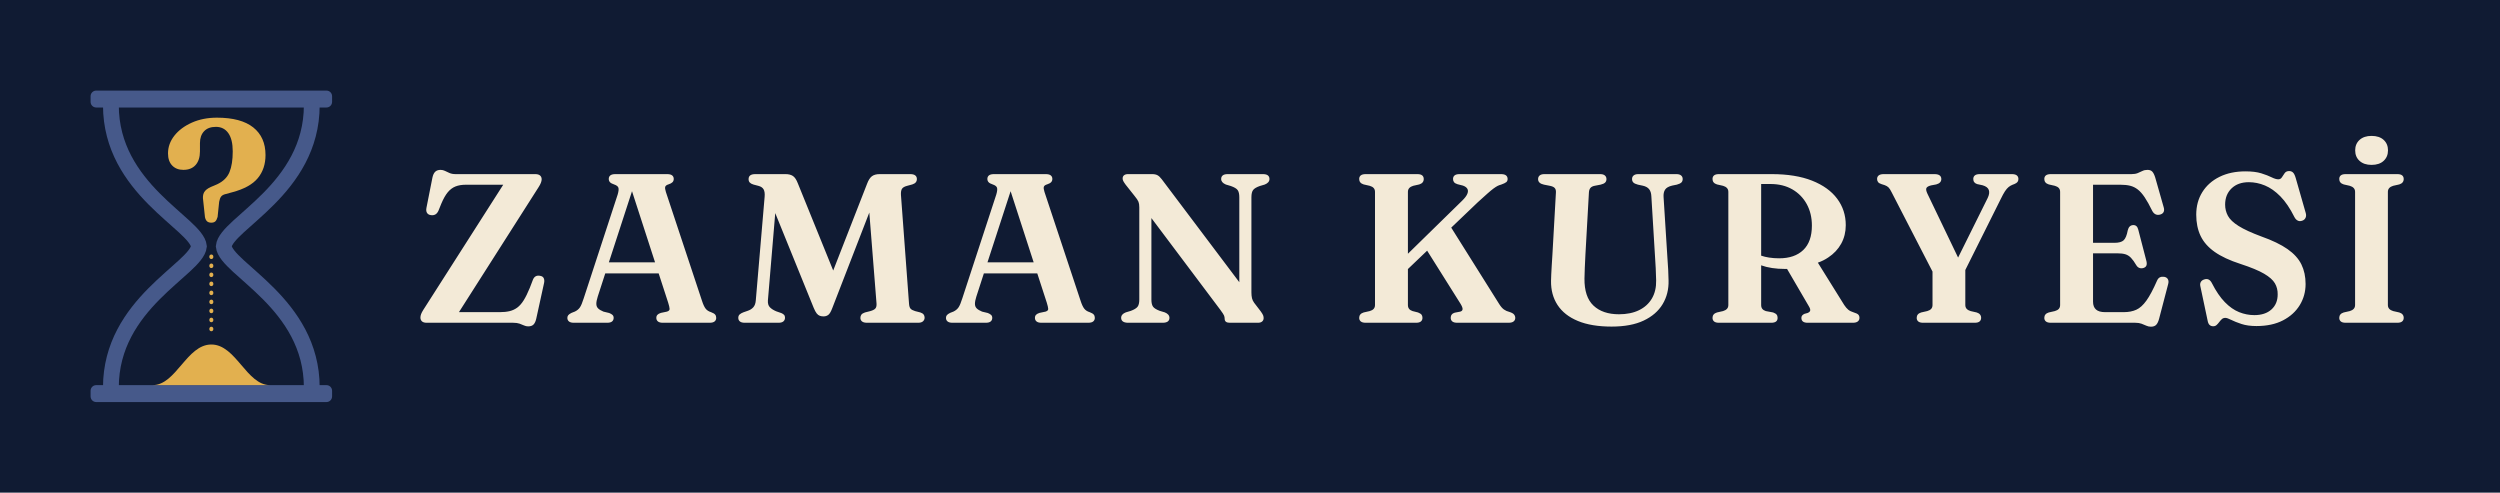
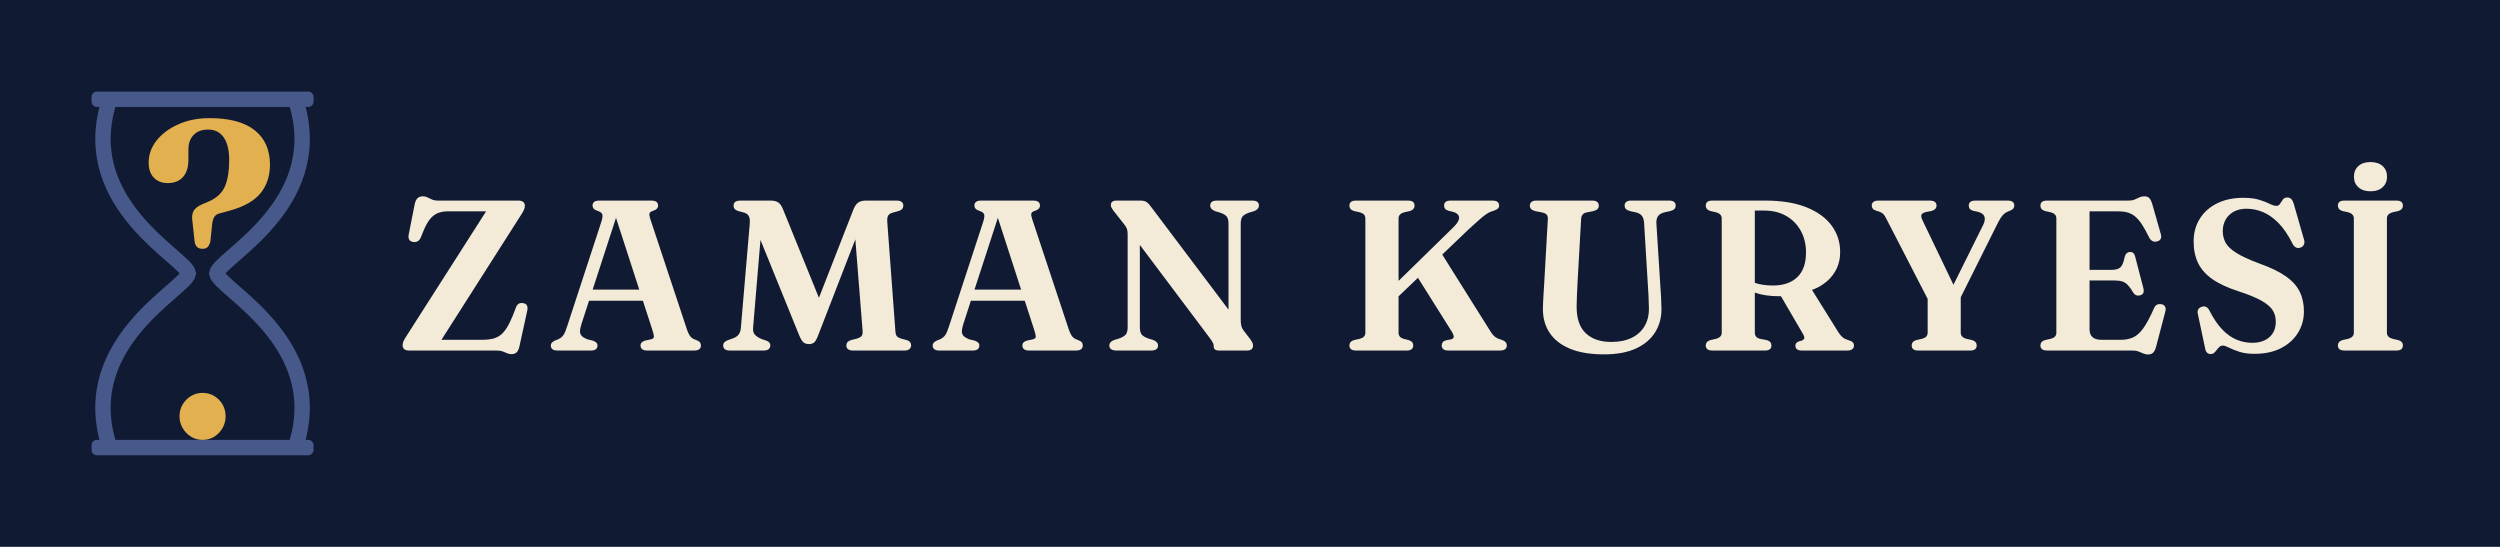
- <svg xmlns="http://www.w3.org/2000/svg" viewBox="0 0 1766 348" width="1766" height="348">
-   <rect width="1766" height="348" fill="#101B33" />
-   <g transform="translate(60 60) scale(0.3986) translate(-176 -114)">
+ <svg xmlns="http://www.w3.org/2000/svg" viewBox="0 0 1751 383" width="1751" height="383">
+   <rect width="1751" height="383" fill="#101B33" />
+   <g transform="translate(60 60) scale(0.4135) translate(-202 -82)">
    <g>
-       <path d="M 222 150 C 222 299 374 360 378 400 C 374 440 222 501 222 650 M 578 150 C 578 299 426 360 422 400 C 426 440 578 501 578 650" fill="none" stroke="#46598A" stroke-width="28" />
-       <rect x="186" y="124" width="428" height="30" rx="10" fill="#46598A" />
-       <rect x="186" y="646" width="428" height="30" rx="10" fill="#46598A" />
+       <path d="M 240 114 C 190 285 372 374 376 400 C 372 426 190 515 240 686 M 560 114 C 610 285 428 374 424 400 C 428 426 610 515 560 686" fill="none" stroke="#46598A" stroke-width="26" />
+       <rect x="212" y="92" width="376" height="26" rx="9" fill="#46598A" />
+       <rect x="212" y="682" width="376" height="26" rx="9" fill="#46598A" />
    </g>
-     <path transform="translate(310.83 442.29) scale(0.37)" d="M202-333.5L210.5-254Q213.5-240 220.8-233.8Q228-227.5 241-227.5Q253-227.5 259.8-233.5Q266.5-239.5 271-255L278.5-327.5Q281.5-344.5 288-352.8Q294.5-361 309-364.5L342-373.5Q426.5-396 463.5-440.8Q500.5-485.5 500.5-551.5Q500.5-637 441.8-683.8Q383-730.5 268-730.5Q201-730.5 147.8-706.8Q94.5-683 64-644.3Q33.5-605.5 33.5-559.5Q33.5-522 53.5-501.3Q73.5-480.5 107-480.5Q145-480.5 165.8-504Q186.5-527.5 186.5-569.5L186.5-609Q186.5-644.5 206.3-665.5Q226-686.5 263-686.5Q301-686.5 322.3-656.5Q343.5-626.5 343.5-569Q343.5-507.5 328-469.8Q312.5-432 269-411.5L238.5-398.5Q214-387.5 206-372.3Q198-357 202-333.5Z" fill="#E2B04F" />
-     <path d="M 400 418 V 556" stroke="#E2B04F" stroke-width="7" stroke-linecap="round" stroke-dasharray="1 15" />
-     <path d="M 296 646 C 337.6 646 356.3 574 400 574 C 443.7 574 462.4 646 504 646 Z" fill="#E2B04F" />
+     <path transform="translate(293.96 458.42) scale(0.44)" d="M202-333.5L210.5-254Q213.5-240 220.8-233.8Q228-227.5 241-227.5Q253-227.5 259.8-233.5Q266.5-239.5 271-255L278.5-327.5Q281.5-344.5 288-352.8Q294.5-361 309-364.5L342-373.5Q426.5-396 463.5-440.8Q500.5-485.5 500.5-551.5Q500.5-637 441.8-683.8Q383-730.5 268-730.5Q201-730.5 147.8-706.8Q94.5-683 64-644.3Q33.5-605.5 33.5-559.5Q33.5-522 53.5-501.3Q73.5-480.5 107-480.5Q145-480.5 165.8-504Q186.5-527.5 186.5-569.5L186.5-609Q186.5-644.5 206.3-665.5Q226-686.5 263-686.5Q301-686.5 322.3-656.5Q343.5-626.5 343.5-569Q343.5-507.5 328-469.8Q312.5-432 269-411.5L238.5-398.5Q214-387.5 206-372.3Q198-357 202-333.5Z" fill="#E2B04F" />
+     <path transform="translate(294.73 677.16) scale(0.44)" d="M239 11Q264.5 11 284.5-1.5Q304.5-14 316.3-34.8Q328-55.5 328-79.5Q328-105 316.3-125.3Q304.5-145.5 284.5-157.8Q264.5-170 239-170Q214.5-170 194.5-157.8Q174.5-145.5 162.5-125.3Q150.5-105 150.5-79.5Q150.5-55.5 162.5-34.8Q174.5-14 194.5-1.5Q214.5 11 239 11Z" fill="#E2B04F" />
  </g>
-   <path d="M380.45 132.23L380.45 132.23L324.20 220.50L353.15 220.50Q356.98 220.50 359.98 219.79Q362.98 219.07 365.41 217.28Q367.85 215.47 369.95 212.10Q372.05 208.72 374.23 203.40L374.23 203.40L376.48 197.55Q377.23 195.75 378.54 195.11Q379.85 194.47 381.57 194.85L381.57 194.85Q383.45 195.15 384.09 196.50Q384.73 197.85 384.35 199.80L384.35 199.80L378.80 225.15Q378.20 227.85 376.93 229.20Q375.65 230.55 373.10 230.55L373.10 230.55Q371.60 230.55 370.21 229.91Q368.82 229.28 367.06 228.64Q365.30 228 362.52 228L362.52 228L301.40 228Q299.15 228 298.06 226.99Q296.98 225.97 296.98 224.32L296.98 224.32Q296.98 223.20 297.46 221.89Q297.95 220.57 299 218.93L299 218.93L355.48 130.50L328.93 130.50Q324.88 130.50 321.80 131.70Q318.73 132.90 316.32 135.79Q313.93 138.68 311.75 143.85L311.75 143.85L309.65 149.03Q308.68 150.98 307.29 151.61Q305.90 152.25 304.32 151.95L304.32 151.95Q302.52 151.73 301.66 150.41Q300.80 149.10 301.25 146.78L301.25 146.78L305.45 125.55Q306.05 122.63 307.44 121.31Q308.82 120 311.23 120L311.23 120Q312.88 120 314.30 120.71Q315.73 121.42 317.52 122.21Q319.32 123 321.88 123L321.88 123L378.13 123Q380.38 123 381.50 123.98Q382.63 124.95 382.63 126.67L382.63 126.67Q382.63 127.73 382.10 129.11Q381.57 130.50 380.45 132.23ZM433.48 224.55L433.48 224.55Q433.48 226.13 432.39 227.06Q431.30 228 428.90 228L428.90 228L405.35 228Q403.03 228 401.90 227.06Q400.78 226.13 400.78 224.55L400.78 224.55Q400.78 223.43 401.41 222.64Q402.05 221.85 403.70 221.03L403.70 221.03L406.18 220.05Q408.43 218.93 409.66 217.13Q410.90 215.32 412.33 210.75L412.33 210.75L436.33 137.40Q437.30 134.10 436.85 132.64Q436.40 131.18 433.78 130.28L433.78 130.28Q431.68 129.60 430.85 128.66Q430.03 127.73 430.03 126.38L430.03 126.38Q430.03 124.80 431.15 123.90Q432.28 123 434.68 123L434.68 123L471.28 123Q473.68 123 474.80 123.90Q475.93 124.80 475.93 126.38L475.93 126.38Q475.93 127.80 475.06 128.70Q474.20 129.60 472.33 130.20L472.33 130.20Q470.30 130.80 469.93 131.93Q469.55 133.05 470.38 135.60L470.38 135.60L495.88 212.47Q497.08 216.22 498.43 217.99Q499.78 219.75 502.25 220.50L502.25 220.50Q504.43 221.32 505.18 222.22Q505.93 223.13 505.93 224.55L505.93 224.55Q505.93 226.13 504.80 227.06Q503.68 228 501.28 228L501.28 228L468.20 228Q465.88 228 464.75 227.06Q463.63 226.13 463.63 224.55L463.63 224.55Q463.63 223.20 464.41 222.38Q465.20 221.55 466.85 221.03L466.85 221.03L471.13 220.13Q473.08 219.53 473 218.18Q472.93 216.82 472.03 213.90L472.03 213.90L465.28 193.13L427.55 193.13L422.23 209.55Q421.25 212.63 421.25 214.61Q421.25 216.60 422.49 217.84Q423.73 219.07 426.28 220.13L426.28 220.13L430.33 221.10Q431.83 221.70 432.65 222.45Q433.48 223.20 433.48 224.55ZM430.10 185.32L462.73 185.32L446.45 135.07L430.10 185.32ZM563.60 129.53L588.58 191.10L612.50 129.82Q613.93 126 615.91 124.50Q617.90 123 621.35 123L621.35 123L643.03 123Q645.35 123 646.51 123.90Q647.68 124.80 647.68 126.45L647.68 126.45Q647.68 127.88 646.89 128.81Q646.10 129.75 644.45 130.28L644.45 130.28L640.63 131.32Q638.08 132 637.18 133.35Q636.28 134.70 636.43 137.70L636.43 137.70L642.13 214.43Q642.28 216.97 643.21 218.03Q644.15 219.07 646.40 219.75L646.40 219.75L650.15 220.72Q651.73 221.25 652.44 222.15Q653.15 223.05 653.15 224.40L653.15 224.40Q653.15 225.90 652.03 226.95Q650.90 228 648.58 228L648.58 228L612.43 228Q610.10 228 608.94 227.06Q607.78 226.13 607.78 224.55L607.78 224.55Q607.78 223.20 608.49 222.26Q609.20 221.32 611 220.72L611 220.72L614.83 219.75Q617.45 219 618.39 217.88Q619.33 216.75 619.18 214.43L619.18 214.43L614.08 150.15L587.90 217.72Q586.55 221.32 585.13 222.41Q583.70 223.50 581.75 223.50L581.75 223.50Q580.33 223.50 579.13 223.09Q577.93 222.68 576.91 221.40Q575.90 220.13 574.78 217.43L574.78 217.43L547.63 150.53L542.45 212.18Q542.23 215.40 543.84 217.05Q545.45 218.70 548.30 219.90L548.30 219.90L551.98 221.18Q553.18 221.70 553.85 222.41Q554.53 223.13 554.53 224.40L554.53 224.40Q554.53 226.05 553.40 227.03Q552.28 228 549.95 228L549.95 228L526.10 228Q523.78 228 522.65 227.06Q521.53 226.13 521.53 224.55Q521.53 222.97 522.50 222.11Q523.48 221.25 525.05 220.65L525.05 220.65L528.05 219.60Q530.60 218.78 532.14 217.05Q533.68 215.32 533.90 212.10L533.90 212.10L540.13 139.05Q540.43 135.53 539.41 133.76Q538.40 132 535.85 131.32L535.85 131.32L532.18 130.35Q530.45 129.82 529.63 128.93Q528.80 128.03 528.80 126.53L528.80 126.53Q528.80 123 533.53 123L533.53 123L554.90 123Q558.13 123 560.11 124.31Q562.10 125.63 563.60 129.53L563.60 129.53ZM700.93 224.55L700.93 224.55Q700.93 226.13 699.84 227.06Q698.75 228 696.35 228L696.35 228L672.80 228Q670.48 228 669.35 227.06Q668.23 226.13 668.23 224.55L668.23 224.55Q668.23 223.43 668.86 222.64Q669.50 221.85 671.15 221.03L671.15 221.03L673.63 220.05Q675.88 218.93 677.11 217.13Q678.35 215.32 679.78 210.75L679.78 210.75L703.78 137.40Q704.75 134.10 704.30 132.64Q703.85 131.18 701.23 130.28L701.23 130.28Q699.13 129.60 698.30 128.66Q697.48 127.73 697.48 126.38L697.48 126.38Q697.48 124.80 698.60 123.90Q699.73 123 702.13 123L702.13 123L738.73 123Q741.13 123 742.25 123.90Q743.38 124.80 743.38 126.38L743.38 126.38Q743.38 127.80 742.51 128.70Q741.65 129.60 739.78 130.20L739.78 130.20Q737.75 130.80 737.38 131.93Q737.00 133.05 737.83 135.60L737.83 135.60L763.33 212.47Q764.53 216.22 765.88 217.99Q767.23 219.75 769.70 220.50L769.70 220.50Q771.88 221.32 772.63 222.22Q773.38 223.13 773.38 224.55L773.38 224.55Q773.38 226.13 772.25 227.06Q771.13 228 768.73 228L768.73 228L735.65 228Q733.33 228 732.20 227.06Q731.08 226.13 731.08 224.55L731.08 224.55Q731.08 223.20 731.86 222.38Q732.65 221.55 734.30 221.03L734.30 221.03L738.58 220.13Q740.53 219.53 740.45 218.18Q740.38 216.82 739.48 213.90L739.48 213.90L732.73 193.13L695.00 193.13L689.68 209.55Q688.70 212.63 688.70 214.61Q688.70 216.60 689.94 217.84Q691.18 219.07 693.73 220.13L693.73 220.13L697.78 221.10Q699.28 221.70 700.10 222.45Q700.93 223.20 700.93 224.55ZM697.55 185.32L730.18 185.32L713.90 135.07L697.55 185.32ZM826.10 224.55L826.10 224.55Q826.10 226.13 825.01 227.03Q823.93 227.93 821.53 228L821.53 228L796.63 228Q794.30 227.93 793.14 227.03Q791.98 226.13 791.98 224.55L791.98 224.55Q791.98 221.93 795.28 220.65L795.28 220.65L798.80 219.60Q802.25 218.32 803.53 216.75Q804.80 215.18 804.80 211.65L804.80 211.65L804.80 146.40Q804.80 144 804.20 142.50Q803.60 141 801.43 138.38L801.43 138.38L795.13 130.43Q793.93 128.78 793.48 127.88Q793.03 126.98 793.03 126.08L793.03 126.08Q793.03 124.58 794.04 123.79Q795.05 123 796.78 123L796.78 123L813.95 123Q816.20 123 817.66 123.79Q819.13 124.58 820.70 126.67L820.70 126.67L875.45 199.35L875.45 139.35Q875.45 135.90 874.29 134.29Q873.13 132.68 869.45 131.40L869.45 131.40L865.93 130.35Q862.63 128.93 862.63 126.45L862.63 126.45Q862.63 124.80 863.75 123.90Q864.88 123 867.20 123L867.20 123L892.10 123Q894.50 123 895.63 123.90Q896.75 124.80 896.75 126.45L896.75 126.45Q896.75 129 893.45 130.35L893.45 130.35L889.93 131.40Q886.48 132.60 885.24 134.18Q884.00 135.75 884.00 139.35L884.00 139.35L884.00 206.55Q884.00 208.95 884.41 210.68Q884.83 212.40 885.95 213.90L885.95 213.90L890.60 219.97Q891.95 221.85 892.29 222.79Q892.63 223.72 892.63 224.70L892.63 224.70Q892.63 226.20 891.58 227.10Q890.53 228 888.65 228L888.65 228L868.70 228Q865.10 228 865.10 225.15L865.10 225.15Q865.10 223.95 864.65 222.86Q864.20 221.78 862.03 218.85L862.03 218.85L813.35 154.05L813.35 211.65Q813.35 215.03 814.51 216.64Q815.68 218.25 819.28 219.60L819.28 219.60L822.80 220.65Q826.10 222 826.10 224.55ZM994.55 190.05L994.55 215.47Q994.55 217.13 995.38 218.18Q996.20 219.22 997.85 219.75L997.85 219.75L1001.68 220.72Q1003.55 221.47 1004.19 222.30Q1004.83 223.13 1004.83 224.55L1004.83 224.55Q1004.83 226.13 1003.74 227.06Q1002.65 228 1000.33 228L1000.33 228L964.70 228Q962.38 228 961.25 227.06Q960.13 226.13 960.13 224.55L960.13 224.55Q960.13 221.70 963.28 220.72L963.28 220.72L967.55 219.75Q969.43 219.22 970.36 218.18Q971.30 217.13 971.30 215.47L971.30 215.47L971.30 135.53Q971.30 133.88 970.36 132.82Q969.43 131.78 967.55 131.25L967.55 131.25L963.28 130.28Q960.13 129.30 960.13 126.45L960.13 126.45Q960.13 124.80 961.25 123.90Q962.38 123 964.70 123L964.70 123L1001.23 123Q1003.55 123 1004.64 123.90Q1005.73 124.80 1005.73 126.45L1005.73 126.45Q1005.73 129.30 1002.58 130.28L1002.58 130.28L998.30 131.25Q996.50 131.78 995.53 132.82Q994.55 133.88 994.55 135.53L994.55 135.53L994.55 179.25L1032.88 141.75Q1035.65 139.05 1036.51 136.95Q1037.38 134.85 1036.55 133.39Q1035.73 131.93 1033.40 131.10L1033.40 131.10L1029.58 130.13Q1027.85 129.60 1027.14 128.70Q1026.42 127.80 1026.42 126.45L1026.42 126.45Q1026.42 124.80 1027.55 123.90Q1028.67 123 1031 123L1031 123L1060.33 123Q1062.73 123 1063.85 123.90Q1064.98 124.80 1064.98 126.45L1064.98 126.45Q1064.98 127.88 1064.04 128.66Q1063.10 129.45 1060.33 130.43L1060.33 130.43Q1059.13 130.73 1057.92 131.32Q1056.73 131.93 1055.04 133.16Q1053.35 134.40 1050.69 136.76Q1048.03 139.13 1043.83 142.95L1043.83 142.95L1025.15 160.80L1059.05 214.80Q1060.70 217.43 1062.39 218.63Q1064.08 219.82 1066.25 220.35L1066.25 220.35Q1068.65 221.10 1069.51 222.15Q1070.38 223.20 1070.38 224.55L1070.38 224.55Q1070.38 226.13 1069.21 227.06Q1068.05 228 1065.65 228L1065.65 228L1029.42 228Q1027.03 228 1025.90 227.06Q1024.78 226.13 1024.78 224.47L1024.78 224.47Q1024.78 223.13 1025.53 222.19Q1026.28 221.25 1027.63 220.88L1027.63 220.88L1031.53 220.13Q1033.10 219.68 1033.17 218.40Q1033.25 217.13 1031.75 214.65L1031.75 214.65L1008.13 177.07L994.55 190.05ZM1169.22 183.07L1169.22 183.07L1166.52 138.68Q1166.38 135.45 1164.95 133.65Q1163.52 131.85 1160.52 131.18L1160.52 131.18L1157 130.43Q1154.67 129.82 1153.77 128.89Q1152.88 127.95 1152.88 126.45L1152.88 126.45Q1152.88 124.88 1154 123.94Q1155.13 123 1157.22 123L1157.22 123L1184.30 123Q1186.40 123 1187.52 123.94Q1188.65 124.88 1188.65 126.45L1188.65 126.45Q1188.65 128.03 1187.71 128.93Q1186.77 129.82 1184.52 130.43L1184.52 130.43L1181.22 131.10Q1177.47 132 1176.20 133.99Q1174.92 135.98 1175.15 139.20L1175.15 139.20L1177.92 183Q1178.22 186.82 1178.41 190.50Q1178.60 194.18 1178.67 198.15L1178.67 198.15Q1178.90 207.53 1174.47 214.88Q1170.05 222.22 1161.09 226.46Q1152.13 230.70 1138.40 230.70L1138.40 230.70Q1124.15 230.70 1114.59 226.72Q1105.02 222.75 1100.26 215.47Q1095.50 208.20 1095.65 198.38L1095.65 198.38Q1095.65 196.57 1095.80 193.88Q1095.95 191.18 1096.14 187.61Q1096.32 184.05 1096.63 179.78L1096.63 179.78L1099.10 135.98Q1099.25 133.80 1098.16 132.71Q1097.07 131.63 1094.45 131.18L1094.45 131.18L1090.63 130.43Q1086.50 129.53 1086.50 126.53L1086.50 126.53Q1086.50 124.88 1087.63 123.94Q1088.75 123 1090.92 123L1090.92 123L1130.45 123Q1132.55 123 1133.67 123.94Q1134.80 124.88 1134.80 126.53L1134.80 126.53Q1134.80 128.03 1133.86 128.96Q1132.92 129.90 1130.67 130.43L1130.67 130.43L1126.77 131.18Q1124.60 131.55 1123.59 132.64Q1122.57 133.73 1122.42 135.82L1122.42 135.82L1119.95 179.70Q1119.65 184.88 1119.50 189.15Q1119.35 193.43 1119.27 196.72L1119.27 196.72Q1119.13 209.70 1125.61 215.85Q1132.10 222 1143.65 222L1143.65 222Q1151.90 222 1157.82 219.11Q1163.75 216.22 1166.90 210.86Q1170.05 205.50 1169.90 198.07L1169.90 198.07Q1169.75 192.90 1169.60 189.45Q1169.45 186 1169.22 183.07ZM1303.85 159.07L1303.85 159.07Q1303.85 166.28 1300.63 172.13Q1297.40 177.97 1291.47 181.88L1291.47 181.88Q1288.17 184.13 1284.13 185.55L1284.13 185.55L1302.72 215.40Q1304.15 217.57 1305.61 218.78Q1307.08 219.97 1309.55 220.72L1309.55 220.72Q1311.88 221.40 1312.70 222.26Q1313.52 223.13 1313.52 224.55L1313.52 224.55Q1313.52 226.13 1312.36 227.06Q1311.20 228 1308.88 228L1308.88 228L1276.92 228Q1272.50 228 1272.50 224.55L1272.50 224.55Q1272.50 223.57 1273.02 222.90Q1273.55 222.22 1274.67 221.70L1274.67 221.70L1276.85 221.10Q1278.50 220.43 1278.72 219.38Q1278.95 218.32 1277.83 216.45L1277.83 216.45L1262.38 189.97Q1261.55 189.97 1260.72 189.97L1260.72 189.97Q1256.08 189.97 1251.84 189.34Q1247.60 188.70 1244.08 187.43L1244.08 187.43L1244.08 215.47Q1244.08 217.13 1244.90 218.18Q1245.72 219.22 1247.38 219.75L1247.38 219.75L1252.55 220.72Q1254.35 221.40 1255.02 222.26Q1255.70 223.13 1255.70 224.55L1255.70 224.55Q1255.70 228 1251.20 228L1251.20 228L1214.22 228Q1211.90 228 1210.81 227.06Q1209.72 226.13 1209.72 224.55L1209.72 224.55Q1209.72 221.70 1212.88 220.72L1212.88 220.72L1217.15 219.75Q1218.95 219.22 1219.92 218.18Q1220.90 217.13 1220.90 215.47L1220.90 215.47L1220.90 135.53Q1220.90 133.88 1219.92 132.82Q1218.95 131.78 1217.15 131.25L1217.15 131.25L1212.88 130.28Q1209.72 129.30 1209.72 126.45L1209.72 126.45Q1209.72 124.80 1210.81 123.90Q1211.90 123 1214.22 123L1214.22 123L1251.50 123Q1268.38 123 1280.04 127.61Q1291.70 132.23 1297.77 140.36Q1303.85 148.50 1303.85 159.07ZM1244.08 129.98L1244.08 180.60Q1246.70 181.50 1249.70 181.95L1249.70 181.95Q1253.08 182.47 1256.83 182.47L1256.83 182.47Q1267.70 182.47 1273.81 176.63Q1279.92 170.78 1279.92 159.38L1279.92 159.38Q1279.92 150.82 1276.29 144.19Q1272.65 137.55 1266.09 133.76Q1259.52 129.98 1250.67 129.98L1250.67 129.98L1244.08 129.98ZM1413.27 140.70L1388.30 190.72L1388.30 215.47Q1388.30 217.13 1389.27 218.18Q1390.25 219.22 1392.05 219.75L1392.05 219.75L1396.32 220.72Q1399.47 221.70 1399.47 224.55L1399.47 224.55Q1399.47 226.13 1398.39 227.06Q1397.30 228 1394.97 228L1394.97 228L1358.45 228Q1356.13 228 1355.04 227.06Q1353.95 226.13 1353.95 224.55L1353.95 224.55Q1353.95 221.70 1357.10 220.72L1357.10 220.72L1361.38 219.75Q1363.25 219.22 1364.19 218.18Q1365.13 217.13 1365.13 215.47L1365.13 215.47L1365.13 191.85L1336.25 135.82Q1335.05 133.35 1334.04 132.38Q1333.02 131.40 1331.38 130.80L1331.38 130.80L1329.05 130.05Q1327.32 129.53 1326.65 128.59Q1325.97 127.65 1325.97 126.45L1325.97 126.45Q1325.97 124.80 1327.14 123.90Q1328.30 123 1330.63 123L1330.63 123L1366.55 123Q1368.95 123 1370.15 123.90Q1371.35 124.80 1371.35 126.45L1371.35 126.45Q1371.35 129.30 1367.75 130.28L1367.75 130.28L1364.15 130.95Q1361.38 131.63 1360.81 132.86Q1360.25 134.10 1361.52 136.80L1361.52 136.80L1383.20 181.95L1404.05 139.95Q1405.70 136.57 1404.91 134.25Q1404.13 131.93 1400.52 130.88L1400.52 130.88L1396.70 130.05Q1395.42 129.68 1394.67 128.78Q1393.92 127.88 1393.92 126.45L1393.92 126.45Q1393.92 124.80 1395.05 123.90Q1396.17 123 1398.50 123L1398.50 123L1421.22 123Q1423.55 123 1424.67 123.90Q1425.80 124.80 1425.80 126.45L1425.80 126.45Q1425.80 127.73 1425.16 128.55Q1424.52 129.38 1422.88 130.05L1422.88 130.05L1421.67 130.50Q1420.17 131.10 1418.90 132.11Q1417.63 133.13 1416.31 135.11Q1415 137.10 1413.27 140.70L1413.27 140.70ZM1444.10 126.45L1444.10 126.45Q1444.10 124.80 1445.22 123.90Q1446.35 123 1448.67 123L1448.67 123L1505.67 123Q1508.38 123 1510.14 122.25Q1511.90 121.50 1513.44 120.75Q1514.97 120 1517 120L1517 120Q1519.25 120 1520.41 121.28Q1521.58 122.55 1522.47 125.48L1522.47 125.48L1528.47 146.55Q1529 148.43 1528.40 149.70Q1527.80 150.98 1526.15 151.50L1526.15 151.50Q1524.27 152.10 1522.77 151.43Q1521.27 150.75 1520.30 148.88L1520.30 148.88Q1517.45 143.03 1515.01 139.39Q1512.58 135.75 1510.10 133.84Q1507.63 131.93 1504.74 131.21Q1501.85 130.50 1498.02 130.50L1498.02 130.50L1478.52 130.50L1478.52 171.53L1493.60 171.53Q1498.25 171.53 1500.16 169.72Q1502.08 167.93 1503.05 162.68L1503.05 162.68Q1503.50 160.88 1504.44 159.98Q1505.38 159.07 1506.80 159L1506.80 159Q1509.65 158.85 1510.47 162.23L1510.47 162.23L1516.25 184.50Q1516.70 186.45 1516.21 187.61Q1515.72 188.78 1514.15 189.30L1514.15 189.30Q1512.65 189.75 1511.34 189.30Q1510.02 188.85 1509.13 187.43L1509.13 187.43Q1507.10 183.97 1505.34 182.14Q1503.58 180.30 1501.40 179.63Q1499.22 178.95 1495.85 178.95L1495.85 178.95L1478.52 178.95L1478.52 213.07Q1478.52 216.82 1480.63 218.66Q1482.72 220.50 1487 220.50L1487 220.50L1500.20 220.50Q1505.30 220.50 1509.05 218.81Q1512.80 217.13 1516.21 212.36Q1519.63 207.60 1523.75 198.22L1523.75 198.22Q1524.50 196.50 1525.77 195.90Q1527.05 195.30 1528.70 195.53L1528.70 195.53Q1530.58 195.82 1531.36 197.18Q1532.15 198.53 1531.63 200.55L1531.63 200.55L1525.17 225.22Q1524.42 228.07 1523.15 229.43Q1521.88 230.78 1519.40 230.78L1519.40 230.78Q1517.67 230.78 1516.14 230.06Q1514.60 229.35 1512.80 228.68Q1511 228 1508.38 228L1508.38 228L1448.67 228Q1446.35 228 1445.22 227.06Q1444.10 226.13 1444.10 224.55L1444.10 224.55Q1444.10 221.70 1447.25 220.72L1447.25 220.72L1451.52 219.75Q1453.40 219.22 1454.34 218.18Q1455.27 217.13 1455.27 215.47L1455.27 215.47L1455.27 135.53Q1455.27 133.88 1454.34 132.82Q1453.40 131.78 1451.52 131.25L1451.52 131.25L1447.25 130.28Q1444.10 129.30 1444.10 126.45ZM1593.95 230.32L1593.95 230.32Q1587.80 230.32 1583.38 228.86Q1578.95 227.40 1576.14 225.97Q1573.33 224.55 1571.97 224.55L1571.97 224.55Q1570.47 224.55 1569.50 225.45Q1568.53 226.35 1567.66 227.51Q1566.80 228.68 1565.83 229.57Q1564.85 230.47 1563.42 230.47L1563.42 230.47Q1561.85 230.47 1560.84 229.54Q1559.83 228.60 1559.45 226.43L1559.45 226.43L1554.28 201.97Q1553.97 200.32 1554.69 199.13Q1555.40 197.93 1557.05 197.40L1557.05 197.40Q1558.85 196.80 1560.20 197.47Q1561.55 198.15 1562.53 200.10L1562.53 200.10Q1566.80 208.50 1571.64 213.45Q1576.47 218.40 1581.72 220.50Q1586.97 222.60 1592.45 222.60L1592.45 222.60Q1600.10 222.60 1604.53 218.63Q1608.95 214.65 1608.95 207.97L1608.95 207.97Q1609.03 203.63 1607 200.14Q1604.97 196.65 1599.35 193.35Q1593.72 190.05 1582.70 186.45L1582.70 186.45Q1571.30 182.78 1564.44 177.94Q1557.58 173.10 1554.50 166.65Q1551.42 160.20 1551.42 151.65L1551.42 151.65Q1551.42 142.57 1555.74 135.68Q1560.05 128.78 1567.89 124.91Q1575.72 121.05 1586.22 121.05L1586.22 121.05Q1592.97 121.05 1597.40 122.44Q1601.83 123.83 1604.67 125.25Q1607.53 126.67 1609.40 126.67L1609.40 126.67Q1611.05 126.67 1611.95 125.21Q1612.85 123.75 1613.90 122.29Q1614.95 120.83 1617.05 120.83L1617.05 120.83Q1618.70 120.83 1619.79 121.88Q1620.88 122.92 1621.70 125.78L1621.70 125.78L1628.75 150.38Q1629.35 152.32 1628.64 153.86Q1627.92 155.40 1626.20 155.93L1626.20 155.93Q1624.47 156.53 1623.09 155.81Q1621.70 155.10 1620.80 153.38L1620.80 153.38Q1616.15 144.07 1610.86 138.71Q1605.58 133.35 1599.95 131.03Q1594.33 128.70 1588.55 128.70L1588.55 128.70Q1580.90 128.70 1576.36 133.09Q1571.83 137.48 1571.83 144.53L1571.83 144.53Q1571.83 148.80 1573.81 152.48Q1575.80 156.15 1581.35 159.64Q1586.90 163.13 1597.40 167.03L1597.40 167.03Q1609.03 171.15 1615.89 175.95Q1622.75 180.75 1625.71 186.79Q1628.67 192.82 1628.67 200.63L1628.67 200.63Q1628.67 208.80 1624.55 215.55Q1620.42 222.30 1612.70 226.31Q1604.97 230.32 1593.95 230.32ZM1686.80 135.53L1686.80 215.47Q1686.80 217.13 1687.78 218.18Q1688.75 219.22 1690.55 219.75L1690.55 219.75L1694.83 220.72Q1697.98 221.70 1697.98 224.55L1697.98 224.55Q1697.98 226.13 1696.89 227.06Q1695.80 228 1693.48 228L1693.48 228L1656.95 228Q1654.63 228 1653.54 227.06Q1652.45 226.13 1652.45 224.55L1652.45 224.55Q1652.45 221.70 1655.60 220.72L1655.60 220.72L1659.88 219.75Q1661.68 219.22 1662.65 218.18Q1663.63 217.13 1663.63 215.47L1663.63 215.47L1663.63 135.53Q1663.63 133.88 1662.65 132.82Q1661.68 131.78 1659.88 131.25L1659.88 131.25L1655.60 130.28Q1652.45 129.30 1652.45 126.45L1652.45 126.45Q1652.45 124.80 1653.54 123.90Q1654.63 123 1656.95 123L1656.95 123L1693.48 123Q1695.80 123 1696.89 123.90Q1697.98 124.80 1697.98 126.45L1697.98 126.45Q1697.98 129.30 1694.83 130.28L1694.83 130.28L1690.55 131.25Q1688.75 131.78 1687.78 132.82Q1686.80 133.88 1686.80 135.53L1686.80 135.53ZM1675.25 116.48L1675.25 116.48Q1669.93 116.48 1666.81 113.66Q1663.70 110.85 1663.70 106.20L1663.70 106.20Q1663.70 101.63 1666.81 98.81Q1669.93 96 1675.25 96L1675.25 96Q1680.73 96 1683.80 98.81Q1686.88 101.63 1686.88 106.20L1686.88 106.20Q1686.88 110.78 1683.80 113.63Q1680.73 116.48 1675.25 116.48Z" fill="#F3EAD7" />
+   <path d="M365.45 149.73L365.45 149.73L309.20 238L338.15 238Q341.98 238 344.98 237.29Q347.98 236.57 350.41 234.78Q352.85 232.97 354.95 229.60Q357.05 226.22 359.23 220.90L359.23 220.90L361.48 215.05Q362.23 213.25 363.54 212.61Q364.85 211.97 366.57 212.35L366.57 212.35Q368.45 212.65 369.09 214Q369.73 215.35 369.35 217.30L369.35 217.30L363.80 242.65Q363.20 245.35 361.93 246.70Q360.65 248.05 358.10 248.05L358.10 248.05Q356.60 248.05 355.21 247.41Q353.82 246.78 352.06 246.14Q350.30 245.50 347.52 245.50L347.52 245.50L286.40 245.50Q284.15 245.50 283.06 244.49Q281.98 243.47 281.98 241.82L281.98 241.82Q281.98 240.70 282.46 239.39Q282.95 238.07 284 236.43L284 236.43L340.48 148L313.93 148Q309.88 148 306.80 149.20Q303.73 150.40 301.32 153.29Q298.93 156.18 296.75 161.35L296.75 161.35L294.65 166.53Q293.68 168.48 292.29 169.11Q290.90 169.75 289.32 169.45L289.32 169.45Q287.52 169.23 286.66 167.91Q285.80 166.60 286.25 164.28L286.25 164.28L290.45 143.05Q291.05 140.13 292.44 138.81Q293.82 137.50 296.23 137.50L296.23 137.50Q297.88 137.50 299.30 138.21Q300.73 138.93 302.52 139.71Q304.32 140.50 306.88 140.50L306.88 140.50L363.13 140.50Q365.38 140.50 366.50 141.48Q367.63 142.45 367.63 144.18L367.63 144.18Q367.63 145.23 367.10 146.61Q366.57 148 365.45 149.73ZM418.48 242.05L418.48 242.05Q418.48 243.63 417.39 244.56Q416.30 245.50 413.90 245.50L413.90 245.50L390.35 245.50Q388.03 245.50 386.90 244.56Q385.78 243.63 385.78 242.05L385.78 242.05Q385.78 240.93 386.41 240.14Q387.05 239.35 388.70 238.53L388.70 238.53L391.18 237.55Q393.43 236.43 394.66 234.63Q395.90 232.82 397.33 228.25L397.33 228.25L421.33 154.90Q422.30 151.60 421.85 150.14Q421.40 148.68 418.78 147.78L418.78 147.78Q416.68 147.10 415.85 146.16Q415.03 145.23 415.03 143.88L415.03 143.88Q415.03 142.30 416.15 141.40Q417.28 140.50 419.68 140.50L419.68 140.50L456.28 140.50Q458.68 140.50 459.80 141.40Q460.93 142.30 460.93 143.88L460.93 143.88Q460.93 145.30 460.06 146.20Q459.20 147.10 457.33 147.70L457.33 147.70Q455.30 148.30 454.93 149.43Q454.55 150.55 455.38 153.10L455.38 153.10L480.88 229.97Q482.08 233.72 483.43 235.49Q484.78 237.25 487.25 238L487.25 238Q489.43 238.82 490.18 239.72Q490.93 240.63 490.93 242.05L490.93 242.05Q490.93 243.63 489.80 244.56Q488.68 245.50 486.28 245.50L486.28 245.50L453.20 245.50Q450.88 245.50 449.75 244.56Q448.63 243.63 448.63 242.05L448.63 242.05Q448.63 240.70 449.41 239.88Q450.20 239.05 451.85 238.53L451.85 238.53L456.13 237.63Q458.08 237.03 458 235.68Q457.93 234.32 457.03 231.40L457.03 231.40L450.28 210.63L412.55 210.63L407.23 227.05Q406.25 230.13 406.25 232.11Q406.25 234.10 407.49 235.34Q408.73 236.57 411.28 237.63L411.28 237.63L415.33 238.60Q416.83 239.20 417.65 239.95Q418.48 240.70 418.48 242.05ZM415.10 202.82L447.73 202.82L431.45 152.57L415.10 202.82ZM548.60 147.03L573.58 208.60L597.50 147.32Q598.93 143.50 600.91 142Q602.90 140.50 606.35 140.50L606.35 140.50L628.03 140.50Q630.35 140.50 631.51 141.40Q632.68 142.30 632.68 143.95L632.68 143.95Q632.68 145.38 631.89 146.31Q631.10 147.25 629.45 147.78L629.45 147.78L625.63 148.82Q623.08 149.50 622.18 150.85Q621.28 152.20 621.43 155.20L621.43 155.20L627.13 231.93Q627.28 234.47 628.21 235.53Q629.15 236.57 631.40 237.25L631.40 237.25L635.15 238.22Q636.73 238.75 637.44 239.65Q638.15 240.55 638.15 241.90L638.15 241.90Q638.15 243.40 637.03 244.45Q635.90 245.50 633.58 245.50L633.58 245.50L597.43 245.50Q595.10 245.50 593.94 244.56Q592.78 243.63 592.78 242.05L592.78 242.05Q592.78 240.70 593.49 239.76Q594.20 238.82 596 238.22L596 238.22L599.83 237.25Q602.45 236.50 603.39 235.38Q604.33 234.25 604.18 231.93L604.18 231.93L599.08 167.65L572.90 235.22Q571.55 238.82 570.13 239.91Q568.70 241 566.75 241L566.75 241Q565.33 241 564.13 240.59Q562.93 240.18 561.91 238.90Q560.90 237.63 559.78 234.93L559.78 234.93L532.63 168.03L527.45 229.68Q527.23 232.90 528.84 234.55Q530.45 236.20 533.30 237.40L533.30 237.40L536.98 238.68Q538.18 239.20 538.85 239.91Q539.53 240.63 539.53 241.90L539.53 241.90Q539.53 243.55 538.40 244.53Q537.28 245.50 534.95 245.50L534.95 245.50L511.10 245.50Q508.78 245.50 507.65 244.56Q506.53 243.63 506.53 242.05Q506.53 240.47 507.50 239.61Q508.48 238.75 510.05 238.15L510.05 238.15L513.05 237.10Q515.60 236.28 517.14 234.55Q518.68 232.82 518.90 229.60L518.90 229.60L525.13 156.55Q525.43 153.03 524.41 151.26Q523.40 149.50 520.85 148.82L520.85 148.82L517.18 147.85Q515.45 147.32 514.63 146.43Q513.80 145.53 513.80 144.03L513.80 144.03Q513.80 140.50 518.53 140.50L518.53 140.50L539.90 140.50Q543.13 140.50 545.11 141.81Q547.10 143.13 548.60 147.03L548.60 147.03ZM685.93 242.05L685.93 242.05Q685.93 243.63 684.84 244.56Q683.75 245.50 681.35 245.50L681.35 245.50L657.80 245.50Q655.48 245.50 654.35 244.56Q653.23 243.63 653.23 242.05L653.23 242.05Q653.23 240.93 653.86 240.14Q654.50 239.35 656.15 238.53L656.15 238.53L658.63 237.55Q660.88 236.43 662.11 234.63Q663.35 232.82 664.78 228.25L664.78 228.25L688.78 154.90Q689.75 151.60 689.30 150.14Q688.85 148.68 686.23 147.78L686.23 147.78Q684.13 147.10 683.30 146.16Q682.48 145.23 682.48 143.88L682.48 143.88Q682.48 142.30 683.60 141.40Q684.73 140.50 687.13 140.50L687.13 140.50L723.73 140.50Q726.13 140.50 727.25 141.40Q728.38 142.30 728.38 143.88L728.38 143.88Q728.38 145.30 727.51 146.20Q726.65 147.10 724.78 147.70L724.78 147.70Q722.75 148.30 722.38 149.43Q722.00 150.55 722.83 153.10L722.83 153.10L748.33 229.97Q749.53 233.72 750.88 235.49Q752.23 237.25 754.70 238L754.70 238Q756.88 238.82 757.63 239.72Q758.38 240.63 758.38 242.05L758.38 242.05Q758.38 243.63 757.25 244.56Q756.13 245.50 753.73 245.50L753.73 245.50L720.65 245.50Q718.33 245.50 717.20 244.56Q716.08 243.63 716.08 242.05L716.08 242.05Q716.08 240.70 716.86 239.88Q717.65 239.05 719.30 238.53L719.30 238.53L723.58 237.63Q725.53 237.03 725.45 235.68Q725.38 234.32 724.48 231.40L724.48 231.40L717.73 210.63L680.00 210.63L674.68 227.05Q673.70 230.13 673.70 232.11Q673.70 234.10 674.94 235.34Q676.18 236.57 678.73 237.63L678.73 237.63L682.78 238.60Q684.28 239.20 685.10 239.95Q685.93 240.70 685.93 242.05ZM682.55 202.82L715.18 202.82L698.90 152.57L682.55 202.82ZM811.10 242.05L811.10 242.05Q811.10 243.63 810.01 244.53Q808.93 245.43 806.53 245.50L806.53 245.50L781.63 245.50Q779.30 245.43 778.14 244.53Q776.98 243.63 776.98 242.05L776.98 242.05Q776.98 239.43 780.28 238.15L780.28 238.15L783.80 237.10Q787.25 235.82 788.53 234.25Q789.80 232.68 789.80 229.15L789.80 229.15L789.80 163.90Q789.80 161.50 789.20 160Q788.60 158.50 786.43 155.88L786.43 155.88L780.13 147.93Q778.93 146.28 778.48 145.38Q778.03 144.48 778.03 143.57L778.03 143.57Q778.03 142.07 779.04 141.29Q780.05 140.50 781.78 140.50L781.78 140.50L798.95 140.50Q801.20 140.50 802.66 141.29Q804.13 142.07 805.70 144.18L805.70 144.18L860.45 216.85L860.45 156.85Q860.45 153.40 859.29 151.79Q858.13 150.18 854.45 148.90L854.45 148.90L850.93 147.85Q847.63 146.43 847.63 143.95L847.63 143.95Q847.63 142.30 848.75 141.40Q849.88 140.50 852.20 140.50L852.20 140.50L877.10 140.50Q879.50 140.50 880.63 141.40Q881.75 142.30 881.75 143.95L881.75 143.95Q881.75 146.50 878.45 147.85L878.45 147.85L874.93 148.90Q871.48 150.10 870.24 151.68Q869.00 153.25 869.00 156.85L869.00 156.85L869.00 224.05Q869.00 226.45 869.41 228.18Q869.83 229.90 870.95 231.40L870.95 231.40L875.60 237.47Q876.95 239.35 877.29 240.29Q877.63 241.22 877.63 242.20L877.63 242.20Q877.63 243.70 876.58 244.60Q875.53 245.50 873.65 245.50L873.65 245.50L853.70 245.50Q850.10 245.50 850.10 242.65L850.10 242.65Q850.10 241.45 849.65 240.36Q849.20 239.28 847.03 236.35L847.03 236.35L798.35 171.55L798.35 229.15Q798.35 232.53 799.51 234.14Q800.68 235.75 804.28 237.10L804.28 237.10L807.80 238.15Q811.10 239.50 811.10 242.05ZM979.55 207.55L979.55 232.97Q979.55 234.63 980.38 235.68Q981.20 236.72 982.85 237.25L982.85 237.25L986.68 238.22Q988.55 238.97 989.19 239.80Q989.83 240.63 989.83 242.05L989.83 242.05Q989.83 243.63 988.74 244.56Q987.65 245.50 985.33 245.50L985.33 245.50L949.70 245.50Q947.38 245.50 946.25 244.56Q945.13 243.63 945.13 242.05L945.13 242.05Q945.13 239.20 948.28 238.22L948.28 238.22L952.55 237.25Q954.43 236.72 955.36 235.68Q956.30 234.63 956.30 232.97L956.30 232.97L956.30 153.03Q956.30 151.38 955.36 150.32Q954.43 149.28 952.55 148.75L952.55 148.75L948.28 147.78Q945.13 146.80 945.13 143.95L945.13 143.95Q945.13 142.30 946.25 141.40Q947.38 140.50 949.70 140.50L949.70 140.50L986.23 140.50Q988.55 140.50 989.64 141.40Q990.73 142.30 990.73 143.95L990.73 143.95Q990.73 146.80 987.58 147.78L987.58 147.78L983.30 148.75Q981.50 149.28 980.53 150.32Q979.55 151.38 979.55 153.03L979.55 153.03L979.55 196.75L1017.88 159.25Q1020.65 156.55 1021.51 154.45Q1022.38 152.35 1021.55 150.89Q1020.73 149.43 1018.40 148.60L1018.40 148.60L1014.58 147.63Q1012.85 147.10 1012.14 146.20Q1011.43 145.30 1011.43 143.95L1011.43 143.95Q1011.43 142.30 1012.55 141.40Q1013.68 140.50 1016 140.50L1016 140.50L1045.33 140.50Q1047.73 140.50 1048.85 141.40Q1049.98 142.30 1049.98 143.95L1049.98 143.95Q1049.98 145.38 1049.04 146.16Q1048.10 146.95 1045.33 147.93L1045.33 147.93Q1044.13 148.23 1042.92 148.82Q1041.73 149.43 1040.04 150.66Q1038.35 151.90 1035.69 154.26Q1033.03 156.63 1028.83 160.45L1028.83 160.45L1010.15 178.30L1044.05 232.30Q1045.70 234.93 1047.39 236.13Q1049.08 237.32 1051.25 237.85L1051.25 237.85Q1053.65 238.60 1054.51 239.65Q1055.38 240.70 1055.38 242.05L1055.38 242.05Q1055.38 243.63 1054.21 244.56Q1053.05 245.50 1050.65 245.50L1050.65 245.50L1014.43 245.50Q1012.03 245.50 1010.90 244.56Q1009.78 243.63 1009.78 241.97L1009.78 241.97Q1009.78 240.63 1010.53 239.69Q1011.28 238.75 1012.63 238.38L1012.63 238.38L1016.53 237.63Q1018.10 237.18 1018.18 235.90Q1018.25 234.63 1016.75 232.15L1016.75 232.15L993.13 194.57L979.55 207.55ZM1154.22 200.57L1154.22 200.57L1151.52 156.18Q1151.38 152.95 1149.95 151.15Q1148.52 149.35 1145.52 148.68L1145.52 148.68L1142 147.93Q1139.67 147.32 1138.77 146.39Q1137.88 145.45 1137.88 143.95L1137.88 143.95Q1137.88 142.38 1139 141.44Q1140.13 140.50 1142.22 140.50L1142.22 140.50L1169.30 140.50Q1171.40 140.50 1172.52 141.44Q1173.65 142.38 1173.65 143.95L1173.65 143.95Q1173.65 145.53 1172.71 146.43Q1171.77 147.32 1169.52 147.93L1169.52 147.93L1166.22 148.60Q1162.47 149.50 1161.20 151.49Q1159.92 153.48 1160.15 156.70L1160.15 156.70L1162.92 200.50Q1163.22 204.32 1163.41 208Q1163.60 211.68 1163.67 215.65L1163.67 215.65Q1163.90 225.03 1159.47 232.38Q1155.05 239.72 1146.09 243.96Q1137.13 248.20 1123.40 248.20L1123.40 248.20Q1109.15 248.20 1099.59 244.22Q1090.02 240.25 1085.26 232.97Q1080.50 225.70 1080.65 215.88L1080.65 215.88Q1080.65 214.07 1080.80 211.38Q1080.95 208.68 1081.14 205.11Q1081.32 201.55 1081.63 197.28L1081.63 197.28L1084.10 153.48Q1084.25 151.30 1083.16 150.21Q1082.07 149.13 1079.45 148.68L1079.45 148.68L1075.63 147.93Q1071.50 147.03 1071.50 144.03L1071.50 144.03Q1071.50 142.38 1072.63 141.44Q1073.75 140.50 1075.92 140.50L1075.92 140.50L1115.45 140.50Q1117.55 140.50 1118.67 141.44Q1119.80 142.38 1119.80 144.03L1119.80 144.03Q1119.80 145.53 1118.86 146.46Q1117.92 147.40 1115.67 147.93L1115.67 147.93L1111.77 148.68Q1109.60 149.05 1108.59 150.14Q1107.57 151.23 1107.42 153.32L1107.42 153.32L1104.95 197.20Q1104.65 202.38 1104.50 206.65Q1104.35 210.93 1104.27 214.22L1104.27 214.22Q1104.13 227.20 1110.61 233.35Q1117.10 239.50 1128.65 239.50L1128.65 239.50Q1136.90 239.50 1142.82 236.61Q1148.75 233.72 1151.90 228.36Q1155.05 223 1154.90 215.57L1154.90 215.57Q1154.75 210.40 1154.60 206.95Q1154.45 203.50 1154.22 200.57ZM1288.85 176.57L1288.85 176.57Q1288.85 183.78 1285.63 189.63Q1282.40 195.47 1276.47 199.38L1276.47 199.38Q1273.17 201.63 1269.13 203.05L1269.13 203.05L1287.72 232.90Q1289.15 235.07 1290.61 236.28Q1292.08 237.47 1294.55 238.22L1294.55 238.22Q1296.88 238.90 1297.70 239.76Q1298.52 240.63 1298.52 242.05L1298.52 242.05Q1298.52 243.63 1297.36 244.56Q1296.20 245.50 1293.88 245.50L1293.88 245.50L1261.92 245.50Q1257.50 245.50 1257.50 242.05L1257.50 242.05Q1257.50 241.07 1258.02 240.40Q1258.55 239.72 1259.67 239.20L1259.67 239.20L1261.85 238.60Q1263.50 237.93 1263.72 236.88Q1263.95 235.82 1262.83 233.95L1262.83 233.95L1247.38 207.47Q1246.55 207.47 1245.72 207.47L1245.72 207.47Q1241.08 207.47 1236.84 206.84Q1232.60 206.20 1229.08 204.93L1229.08 204.93L1229.08 232.97Q1229.08 234.63 1229.90 235.68Q1230.72 236.72 1232.38 237.25L1232.38 237.25L1237.55 238.22Q1239.35 238.90 1240.02 239.76Q1240.70 240.63 1240.70 242.05L1240.70 242.05Q1240.70 245.50 1236.20 245.50L1236.20 245.50L1199.22 245.50Q1196.90 245.50 1195.81 244.56Q1194.72 243.63 1194.72 242.05L1194.72 242.05Q1194.72 239.20 1197.88 238.22L1197.88 238.22L1202.15 237.25Q1203.95 236.72 1204.92 235.68Q1205.90 234.63 1205.90 232.97L1205.90 232.97L1205.90 153.03Q1205.90 151.38 1204.92 150.32Q1203.95 149.28 1202.15 148.75L1202.15 148.75L1197.88 147.78Q1194.72 146.80 1194.72 143.95L1194.72 143.95Q1194.72 142.30 1195.81 141.40Q1196.90 140.50 1199.22 140.50L1199.22 140.50L1236.50 140.50Q1253.38 140.50 1265.04 145.11Q1276.70 149.73 1282.77 157.86Q1288.85 166 1288.85 176.57ZM1229.08 147.48L1229.08 198.10Q1231.70 199 1234.70 199.45L1234.70 199.45Q1238.08 199.97 1241.83 199.97L1241.83 199.97Q1252.70 199.97 1258.81 194.13Q1264.92 188.28 1264.92 176.88L1264.92 176.88Q1264.92 168.32 1261.29 161.69Q1257.65 155.05 1251.09 151.26Q1244.52 147.48 1235.67 147.48L1235.67 147.48L1229.08 147.48ZM1398.27 158.20L1373.30 208.22L1373.30 232.97Q1373.30 234.63 1374.27 235.68Q1375.25 236.72 1377.05 237.25L1377.05 237.25L1381.32 238.22Q1384.47 239.20 1384.47 242.05L1384.47 242.05Q1384.47 243.63 1383.39 244.56Q1382.30 245.50 1379.97 245.50L1379.97 245.50L1343.45 245.50Q1341.13 245.50 1340.04 244.56Q1338.95 243.63 1338.95 242.05L1338.95 242.05Q1338.95 239.20 1342.10 238.22L1342.10 238.22L1346.38 237.25Q1348.25 236.72 1349.19 235.68Q1350.13 234.63 1350.13 232.97L1350.13 232.97L1350.13 209.35L1321.25 153.32Q1320.05 150.85 1319.04 149.88Q1318.02 148.90 1316.38 148.30L1316.38 148.30L1314.05 147.55Q1312.32 147.03 1311.65 146.09Q1310.97 145.15 1310.97 143.95L1310.97 143.95Q1310.97 142.30 1312.14 141.40Q1313.30 140.50 1315.63 140.50L1315.63 140.50L1351.55 140.50Q1353.95 140.50 1355.15 141.40Q1356.35 142.30 1356.35 143.95L1356.35 143.95Q1356.35 146.80 1352.75 147.78L1352.75 147.78L1349.15 148.45Q1346.38 149.13 1345.81 150.36Q1345.25 151.60 1346.52 154.30L1346.52 154.30L1368.20 199.45L1389.05 157.45Q1390.70 154.07 1389.91 151.75Q1389.13 149.43 1385.52 148.38L1385.52 148.38L1381.70 147.55Q1380.42 147.18 1379.67 146.28Q1378.92 145.38 1378.92 143.95L1378.92 143.95Q1378.92 142.30 1380.05 141.40Q1381.17 140.50 1383.50 140.50L1383.50 140.50L1406.22 140.50Q1408.55 140.50 1409.67 141.40Q1410.80 142.30 1410.80 143.95L1410.80 143.95Q1410.80 145.23 1410.16 146.05Q1409.52 146.88 1407.88 147.55L1407.88 147.55L1406.67 148Q1405.17 148.60 1403.90 149.61Q1402.63 150.63 1401.31 152.61Q1400 154.60 1398.27 158.20L1398.27 158.20ZM1429.10 143.95L1429.10 143.95Q1429.10 142.30 1430.22 141.40Q1431.35 140.50 1433.67 140.50L1433.67 140.50L1490.67 140.50Q1493.38 140.50 1495.14 139.75Q1496.90 139 1498.44 138.25Q1499.97 137.50 1502 137.50L1502 137.50Q1504.25 137.50 1505.41 138.78Q1506.58 140.05 1507.47 142.98L1507.47 142.98L1513.47 164.05Q1514 165.93 1513.40 167.20Q1512.80 168.48 1511.15 169L1511.15 169Q1509.27 169.60 1507.77 168.93Q1506.27 168.25 1505.30 166.38L1505.30 166.38Q1502.45 160.53 1500.01 156.89Q1497.58 153.25 1495.10 151.34Q1492.63 149.43 1489.74 148.71Q1486.85 148 1483.02 148L1483.02 148L1463.52 148L1463.52 189.03L1478.60 189.03Q1483.25 189.03 1485.16 187.22Q1487.08 185.43 1488.05 180.18L1488.05 180.18Q1488.50 178.38 1489.44 177.48Q1490.38 176.57 1491.80 176.50L1491.80 176.50Q1494.65 176.35 1495.47 179.73L1495.47 179.73L1501.25 202Q1501.70 203.95 1501.21 205.11Q1500.72 206.28 1499.15 206.80L1499.15 206.80Q1497.65 207.25 1496.34 206.80Q1495.02 206.35 1494.13 204.93L1494.13 204.93Q1492.10 201.47 1490.34 199.64Q1488.58 197.80 1486.40 197.13Q1484.22 196.45 1480.85 196.45L1480.85 196.45L1463.52 196.45L1463.52 230.57Q1463.52 234.32 1465.63 236.16Q1467.72 238 1472 238L1472 238L1485.20 238Q1490.30 238 1494.05 236.31Q1497.80 234.63 1501.21 229.86Q1504.63 225.10 1508.75 215.72L1508.75 215.72Q1509.50 214 1510.77 213.40Q1512.05 212.80 1513.70 213.03L1513.70 213.03Q1515.58 213.32 1516.36 214.68Q1517.15 216.03 1516.63 218.05L1516.63 218.05L1510.17 242.72Q1509.42 245.57 1508.15 246.93Q1506.88 248.28 1504.40 248.28L1504.40 248.28Q1502.67 248.28 1501.14 247.56Q1499.60 246.85 1497.80 246.18Q1496 245.50 1493.38 245.50L1493.38 245.50L1433.67 245.50Q1431.35 245.50 1430.22 244.56Q1429.10 243.63 1429.10 242.05L1429.10 242.05Q1429.10 239.20 1432.25 238.22L1432.25 238.22L1436.52 237.25Q1438.40 236.72 1439.34 235.68Q1440.27 234.63 1440.27 232.97L1440.27 232.97L1440.27 153.03Q1440.27 151.38 1439.34 150.32Q1438.40 149.28 1436.52 148.75L1436.52 148.75L1432.25 147.78Q1429.10 146.80 1429.10 143.95ZM1578.95 247.82L1578.95 247.82Q1572.80 247.82 1568.38 246.36Q1563.95 244.90 1561.14 243.47Q1558.33 242.05 1556.97 242.05L1556.97 242.05Q1555.47 242.05 1554.50 242.95Q1553.53 243.85 1552.66 245.01Q1551.80 246.18 1550.83 247.07Q1549.85 247.97 1548.42 247.97L1548.42 247.97Q1546.85 247.97 1545.84 247.04Q1544.83 246.10 1544.45 243.93L1544.45 243.93L1539.28 219.47Q1538.97 217.82 1539.69 216.63Q1540.40 215.43 1542.05 214.90L1542.05 214.90Q1543.85 214.30 1545.20 214.97Q1546.55 215.65 1547.53 217.60L1547.53 217.60Q1551.80 226 1556.64 230.95Q1561.47 235.90 1566.72 238Q1571.97 240.10 1577.45 240.10L1577.45 240.10Q1585.10 240.10 1589.53 236.13Q1593.95 232.15 1593.95 225.47L1593.95 225.47Q1594.03 221.13 1592 217.64Q1589.97 214.15 1584.35 210.85Q1578.72 207.55 1567.70 203.95L1567.70 203.95Q1556.30 200.28 1549.44 195.44Q1542.58 190.60 1539.50 184.15Q1536.42 177.70 1536.42 169.15L1536.42 169.15Q1536.42 160.07 1540.74 153.18Q1545.05 146.28 1552.89 142.41Q1560.72 138.55 1571.22 138.55L1571.22 138.55Q1577.97 138.55 1582.40 139.94Q1586.83 141.32 1589.67 142.75Q1592.53 144.18 1594.40 144.18L1594.40 144.18Q1596.05 144.18 1596.95 142.71Q1597.85 141.25 1598.90 139.79Q1599.95 138.32 1602.05 138.32L1602.05 138.32Q1603.70 138.32 1604.79 139.38Q1605.88 140.43 1606.70 143.28L1606.70 143.28L1613.75 167.88Q1614.35 169.82 1613.64 171.36Q1612.92 172.90 1611.20 173.43L1611.20 173.43Q1609.47 174.03 1608.09 173.31Q1606.70 172.60 1605.80 170.88L1605.80 170.88Q1601.15 161.57 1595.86 156.21Q1590.58 150.85 1584.95 148.53Q1579.33 146.20 1573.55 146.20L1573.55 146.20Q1565.90 146.20 1561.36 150.59Q1556.83 154.98 1556.83 162.03L1556.83 162.03Q1556.83 166.30 1558.81 169.98Q1560.80 173.65 1566.35 177.14Q1571.90 180.63 1582.40 184.53L1582.40 184.53Q1594.03 188.65 1600.89 193.45Q1607.75 198.25 1610.71 204.29Q1613.67 210.32 1613.67 218.13L1613.67 218.13Q1613.67 226.30 1609.55 233.05Q1605.42 239.80 1597.70 243.81Q1589.97 247.82 1578.95 247.82ZM1671.80 153.03L1671.80 232.97Q1671.80 234.63 1672.78 235.68Q1673.75 236.72 1675.55 237.25L1675.55 237.25L1679.83 238.22Q1682.98 239.20 1682.98 242.05L1682.98 242.05Q1682.98 243.63 1681.89 244.56Q1680.80 245.50 1678.48 245.50L1678.48 245.50L1641.95 245.50Q1639.63 245.50 1638.54 244.56Q1637.45 243.63 1637.45 242.05L1637.45 242.05Q1637.45 239.20 1640.60 238.22L1640.60 238.22L1644.88 237.25Q1646.68 236.72 1647.65 235.68Q1648.63 234.63 1648.63 232.97L1648.63 232.97L1648.63 153.03Q1648.63 151.38 1647.65 150.32Q1646.68 149.28 1644.88 148.75L1644.88 148.75L1640.60 147.78Q1637.45 146.80 1637.45 143.95L1637.45 143.95Q1637.45 142.30 1638.54 141.40Q1639.63 140.50 1641.95 140.50L1641.95 140.50L1678.48 140.50Q1680.80 140.50 1681.89 141.40Q1682.98 142.30 1682.98 143.95L1682.98 143.95Q1682.98 146.80 1679.83 147.78L1679.83 147.78L1675.55 148.75Q1673.75 149.28 1672.78 150.32Q1671.80 151.38 1671.80 153.03L1671.80 153.03ZM1660.25 133.98L1660.25 133.98Q1654.93 133.98 1651.81 131.16Q1648.70 128.35 1648.70 123.70L1648.70 123.70Q1648.70 119.13 1651.81 116.31Q1654.93 113.50 1660.25 113.50L1660.25 113.50Q1665.73 113.50 1668.80 116.31Q1671.88 119.13 1671.88 123.70L1671.88 123.70Q1671.88 128.28 1668.80 131.13Q1665.73 133.98 1660.25 133.98Z" fill="#F3EAD7" />
</svg>
